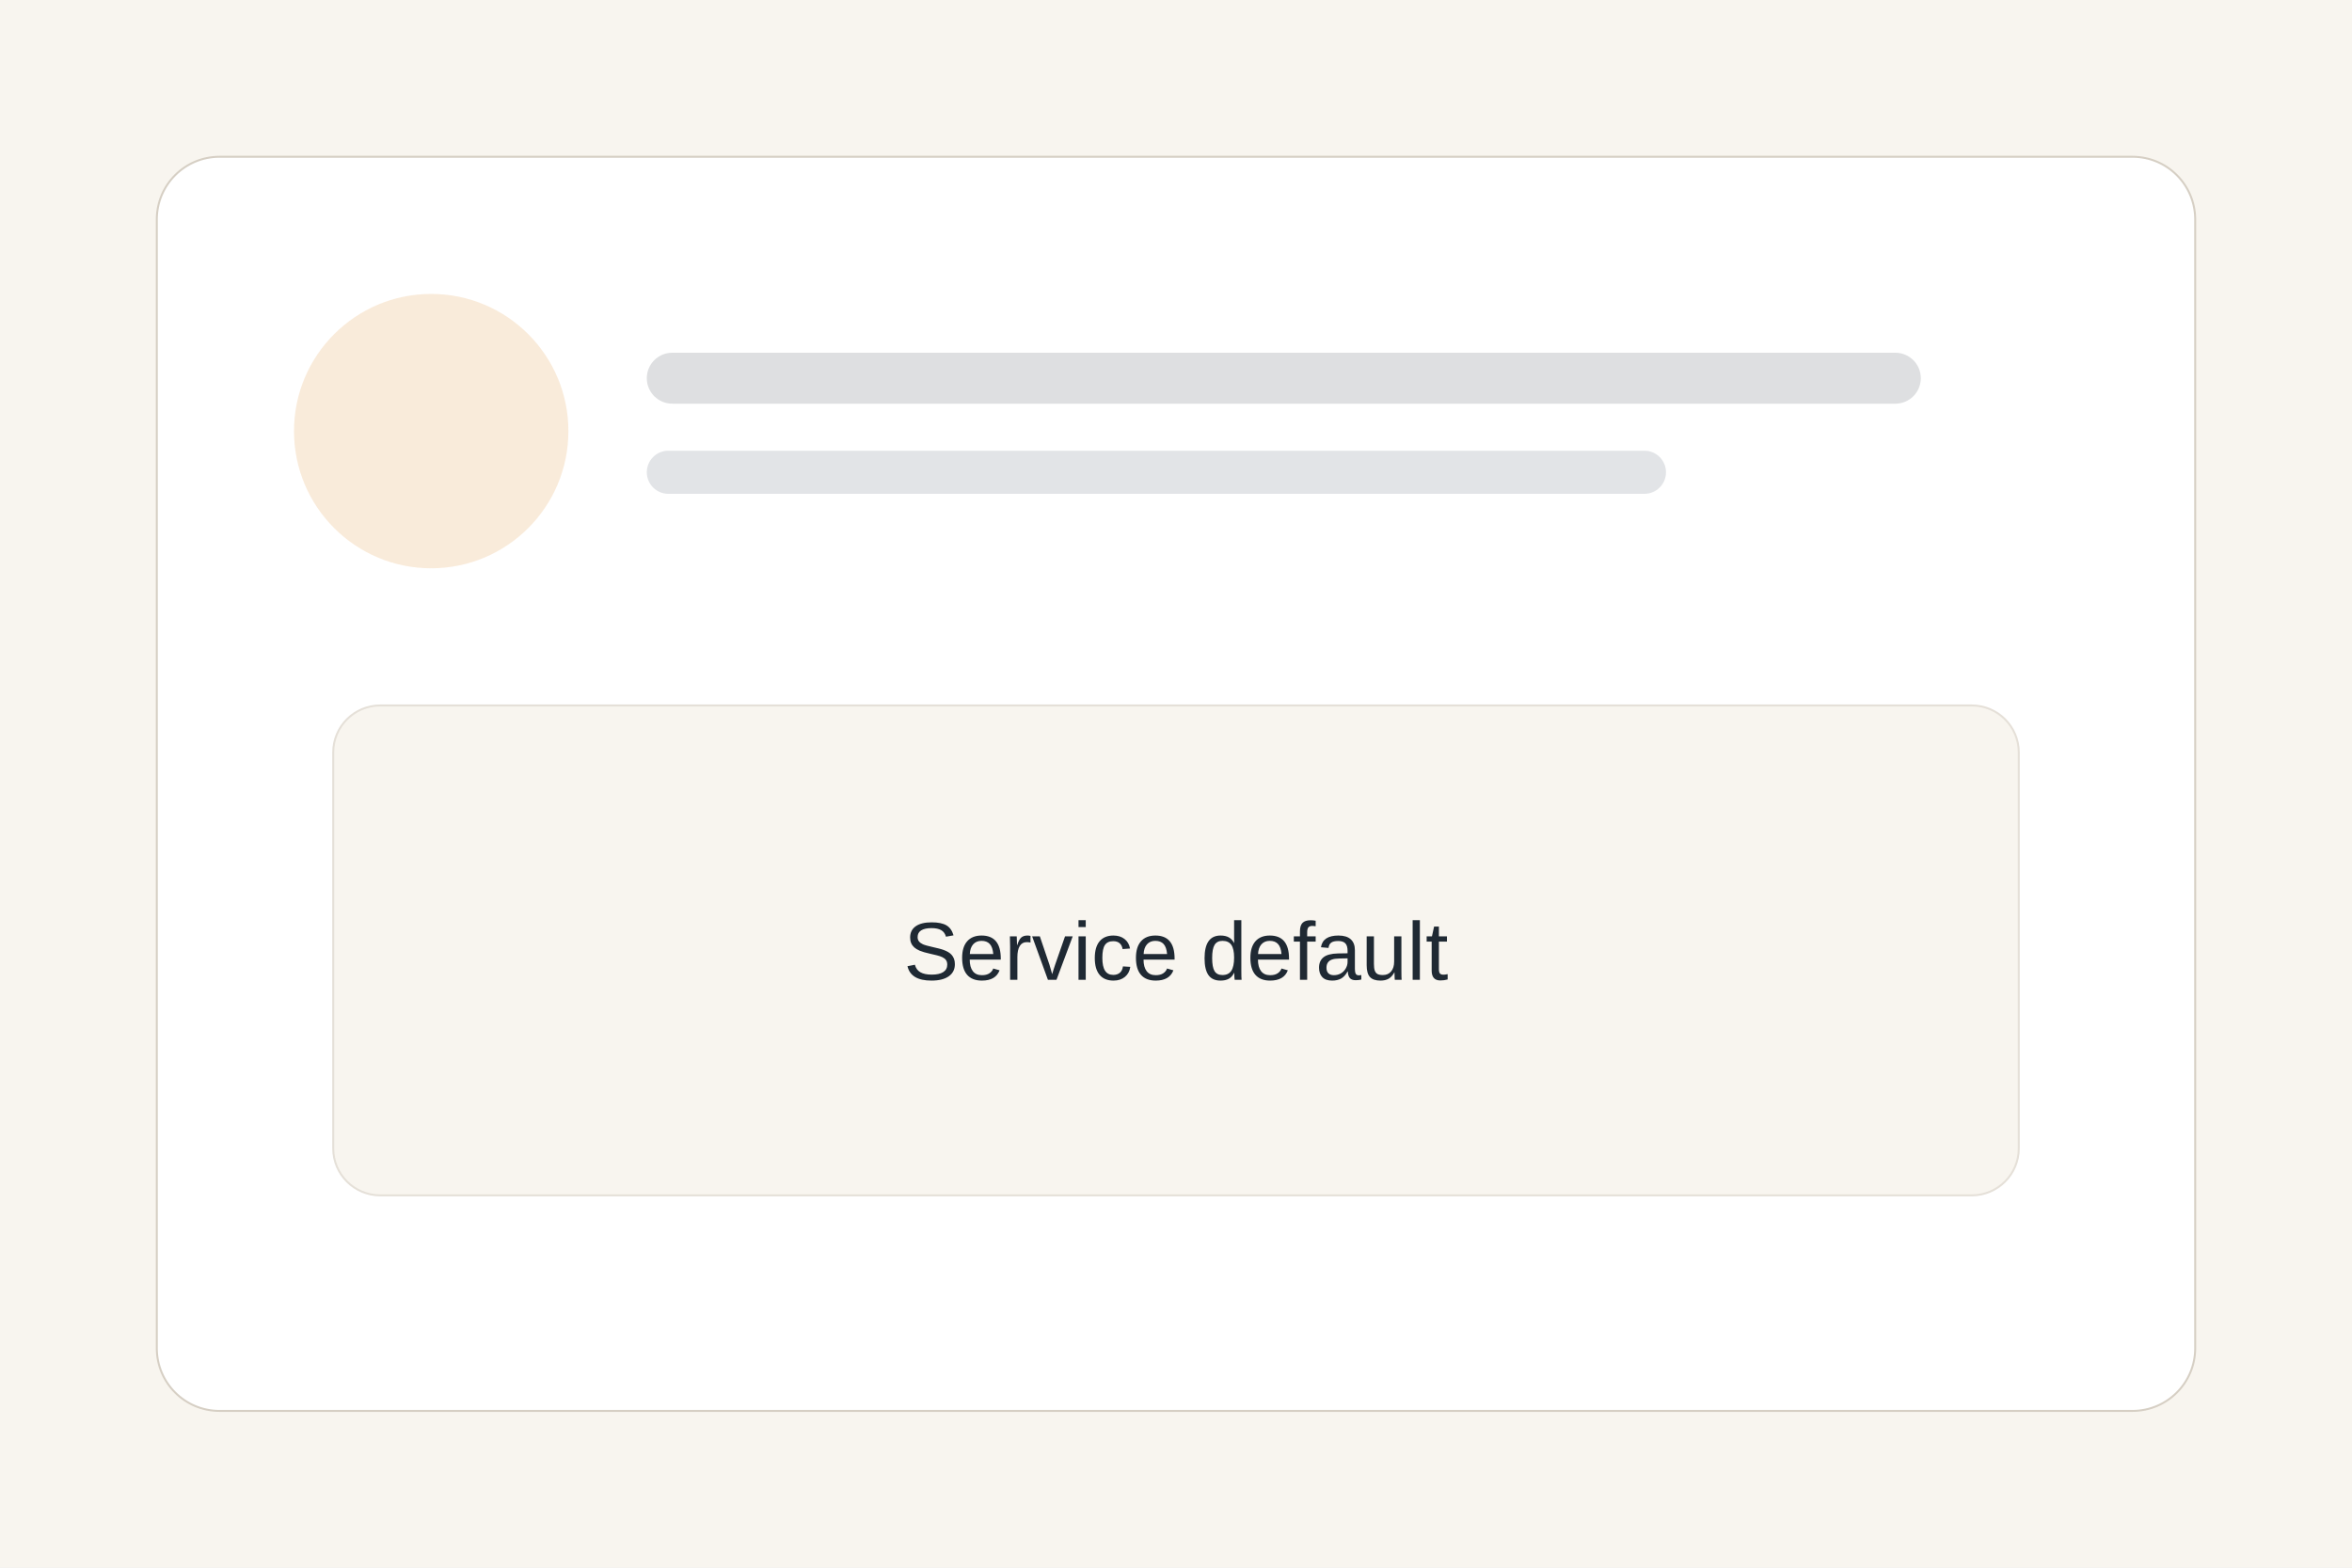
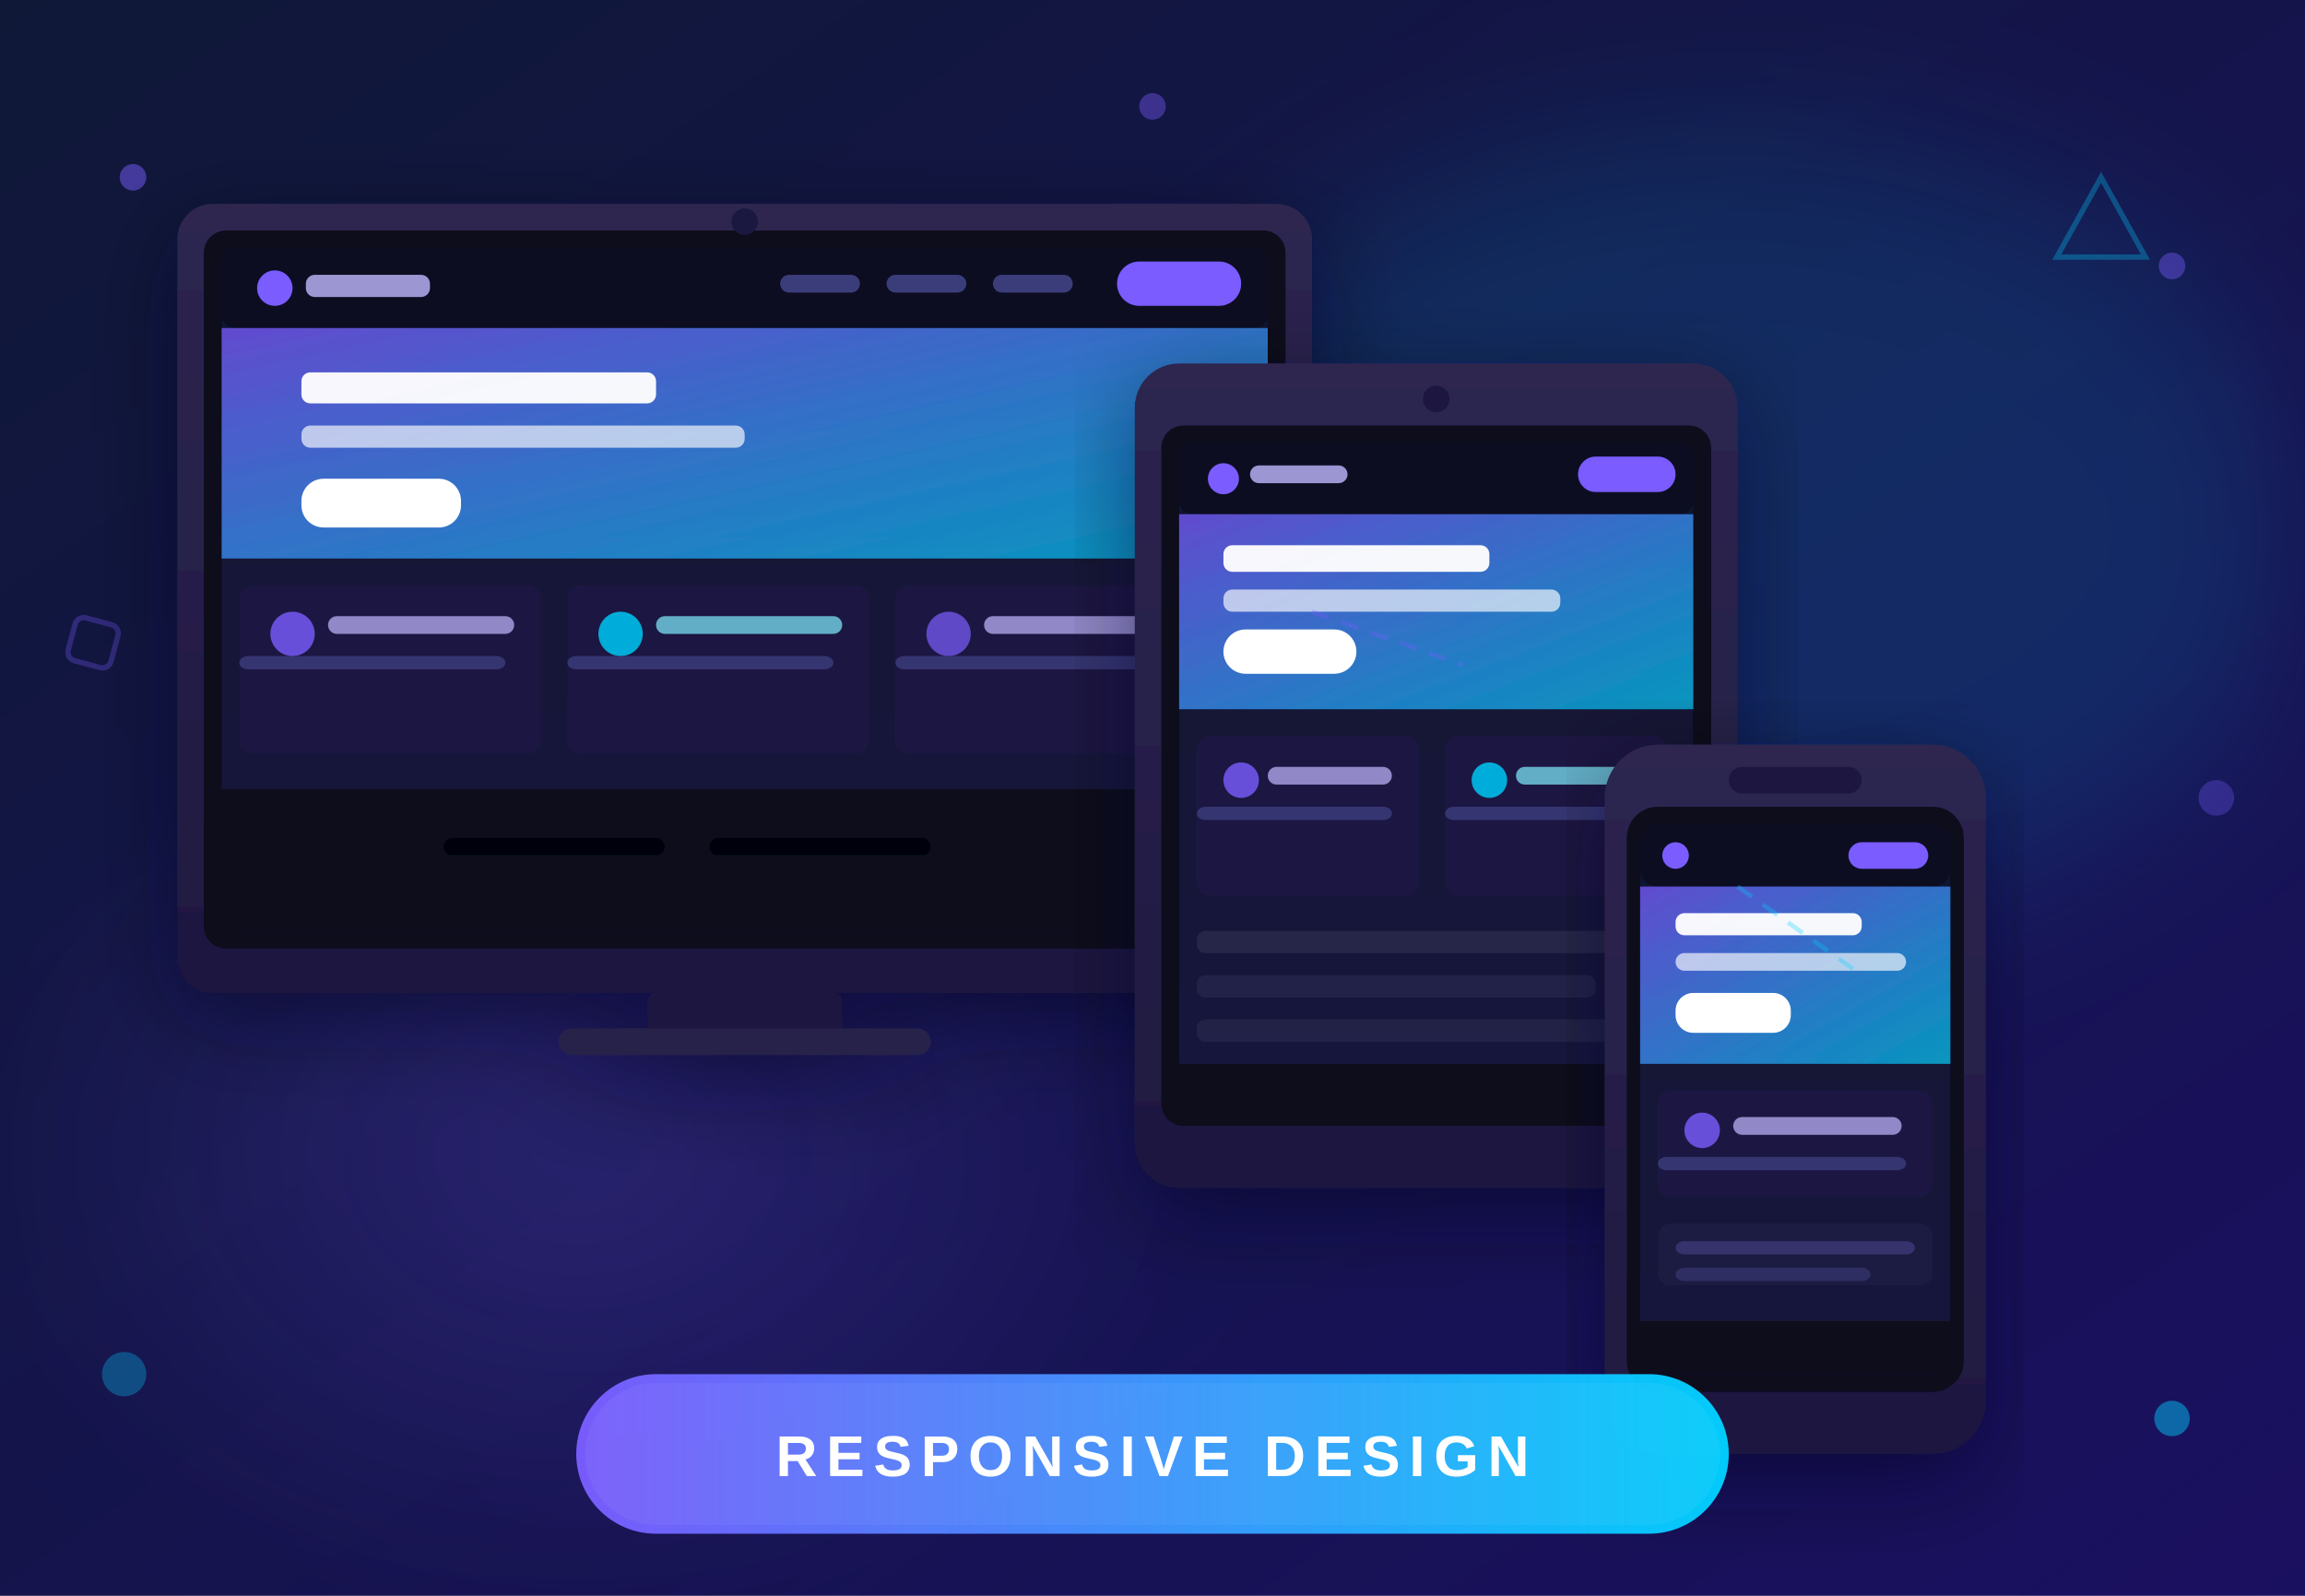
- <svg xmlns="http://www.w3.org/2000/svg" width="1200" height="800" viewBox="0 0 1200 800" role="img" aria-label="Service default">
-   <rect width="1200" height="800" fill="#F8F5EF" />
-   <rect x="80" y="80" width="1040" height="640" rx="32" fill="#ffffff" stroke="#D6CFC4" />
-   <circle cx="220" cy="220" r="70" fill="#D97706" opacity="0.15" />
-   <rect x="330" y="180" width="650" height="26" rx="13" fill="#1F2933" opacity="0.15" />
-   <rect x="330" y="230" width="520" height="22" rx="11" fill="#5F6B7A" opacity="0.18" />
-   <rect x="170" y="360" width="860" height="250" rx="24" fill="#F8F5EF" stroke="#E5E0D8" />
-   <text x="600" y="500" text-anchor="middle" font-family="Arial, sans-serif" font-size="42" fill="#1F2933">Service default</text>
+ <svg xmlns="http://www.w3.org/2000/svg" viewBox="0 0 520 360" width="520" height="360">
+   <defs>
+     <linearGradient id="bg1" x1="0%" y1="0%" x2="100%" y2="100%">
+       <stop offset="0%" style="stop-color:#0F1837;stop-opacity:1" />
+       <stop offset="100%" style="stop-color:#1a1060;stop-opacity:1" />
+     </linearGradient>
+     <linearGradient id="screenBg" x1="0%" y1="0%" x2="0%" y2="100%">
+       <stop offset="0%" style="stop-color:#0d1230;stop-opacity:1" />
+       <stop offset="100%" style="stop-color:#1a1a3e;stop-opacity:1" />
+     </linearGradient>
+     <linearGradient id="heroBlock" x1="0%" y1="0%" x2="100%" y2="100%">
+       <stop offset="0%" style="stop-color:#7a5cff;stop-opacity:0.9" />
+       <stop offset="100%" style="stop-color:#00d1ff;stop-opacity:0.8" />
+     </linearGradient>
+     <linearGradient id="deviceFrame" x1="0%" y1="0%" x2="0%" y2="100%">
+       <stop offset="0%" style="stop-color:#2d2650;stop-opacity:1" />
+       <stop offset="100%" style="stop-color:#1e1840;stop-opacity:1" />
+     </linearGradient>
+     <linearGradient id="labelGrad" x1="0%" y1="0%" x2="100%" y2="0%">
+       <stop offset="0%" style="stop-color:#7a5cff;stop-opacity:1" />
+       <stop offset="100%" style="stop-color:#00d1ff;stop-opacity:1" />
+     </linearGradient>
+     <radialGradient id="glow1" cx="50%" cy="50%" r="50%">
+       <stop offset="0%" style="stop-color:#7a5cff;stop-opacity:0.3" />
+       <stop offset="100%" style="stop-color:#7a5cff;stop-opacity:0" />
+     </radialGradient>
+     <filter id="blur1" x="-30%" y="-30%" width="160%" height="160%">
+       <feGaussianBlur stdDeviation="18" />
+     </filter>
+     <filter id="shadow1" x="-10%" y="-10%" width="120%" height="130%">
+       <feDropShadow dx="0" dy="6" stdDeviation="10" flood-color="#000020" flood-opacity="0.5" />
+     </filter>
+   </defs>
+   <rect width="520" height="360" fill="url(#bg1)" />
+   <ellipse cx="130" cy="260" rx="140" ry="100" fill="url(#glow1)" filter="url(#blur1)" opacity="0.7" />
+   <ellipse cx="390" cy="120" rx="130" ry="90" fill="#00d1ff" filter="url(#blur1)" opacity="0.12" />
+   <circle cx="30" cy="40" r="3" fill="#7a5cff" opacity="0.5" />
+   <circle cx="490" cy="320" r="4" fill="#00d1ff" opacity="0.45" />
+   <circle cx="490" cy="60" r="3" fill="#7a5cff" opacity="0.4" />
+   <circle cx="28" cy="310" r="5" fill="#00d1ff" opacity="0.3" />
+   <circle cx="260" cy="24" r="3" fill="#7a5cff" opacity="0.4" />
+   <circle cx="500" cy="180" r="4" fill="#7a5cff" opacity="0.3" />
+   <polygon points="474,40 484,58 464,58" fill="none" stroke="#00d1ff" stroke-width="1.2" opacity="0.3" />
+   <rect x="16" y="140" width="10" height="10" rx="2" fill="none" stroke="#7a5cff" stroke-width="1.2" opacity="0.3" transform="rotate(15 21 145)" />
+   <g filter="url(#shadow1)" transform="translate(40, 46)">
+     <rect x="0" y="0" width="256" height="178" rx="8" fill="url(#deviceFrame)" />
+     <rect x="6" y="6" width="244" height="162" rx="5" fill="#080a1c" />
+     <rect x="10" y="10" width="236" height="154" rx="3" fill="url(#screenBg)" />
+     <rect x="10" y="10" width="236" height="18" rx="3" fill="#0a0d22" />
+     <circle cx="22" cy="19" r="4" fill="#7a5cff" />
+     <rect x="29" y="16" width="28" height="5" rx="2" fill="#c0b8ff" opacity="0.8" />
+     <rect x="136" y="16" width="18" height="4" rx="2" fill="#5050a0" opacity="0.7" />
+     <rect x="160" y="16" width="18" height="4" rx="2" fill="#5050a0" opacity="0.7" />
+     <rect x="184" y="16" width="18" height="4" rx="2" fill="#5050a0" opacity="0.7" />
+     <rect x="212" y="13" width="28" height="10" rx="5" fill="#7a5cff" />
+     <rect x="10" y="28" width="236" height="52" fill="url(#heroBlock)" opacity="0.85" />
+     <rect x="28" y="38" width="80" height="7" rx="2" fill="white" opacity="0.95" />
+     <rect x="28" y="50" width="100" height="5" rx="2" fill="white" opacity="0.65" />
+     <rect x="28" y="62" width="36" height="11" rx="5" fill="white" />
+     <rect x="14" y="86" width="68" height="38" rx="3" fill="#1e1a44" opacity="0.9" />
+     <rect x="88" y="86" width="68" height="38" rx="3" fill="#1e1a44" opacity="0.9" />
+     <rect x="162" y="86" width="68" height="38" rx="3" fill="#1e1a44" opacity="0.9" />
+     <circle cx="26" cy="97" r="5" fill="#7a5cff" opacity="0.8" />
+     <circle cx="100" cy="97" r="5" fill="#00d1ff" opacity="0.8" />
+     <circle cx="174" cy="97" r="5" fill="#7a5cff" opacity="0.7" />
+     <rect x="34" y="93" width="42" height="4" rx="2" fill="#c0b8ff" opacity="0.7" />
+     <rect x="14" y="102" width="60" height="3" rx="2" fill="#5050a0" opacity="0.5" />
+     <rect x="108" y="93" width="42" height="4" rx="2" fill="#80eeff" opacity="0.7" />
+     <rect x="88" y="102" width="60" height="3" rx="2" fill="#5050a0" opacity="0.5" />
+     <rect x="182" y="93" width="42" height="4" rx="2" fill="#c0b8ff" opacity="0.7" />
+     <rect x="162" y="102" width="60" height="3" rx="2" fill="#5050a0" opacity="0.5" />
+     <rect x="10" y="132" width="236" height="32" rx="0" fill="#080a1c" />
+     <rect x="60" y="143" width="50" height="4" rx="2" fill="#3040608" opacity="0.4" />
+     <rect x="120" y="143" width="50" height="4" rx="2" fill="#3040608" opacity="0.4" />
+     <rect x="106" y="178" width="44" height="10" rx="2" fill="#1e1840" />
+     <rect x="86" y="186" width="84" height="6" rx="3" fill="#252048" />
+   </g>
+   <circle cx="168" cy="50" r="3" fill="#1a1840" />
+   <g filter="url(#shadow1)" transform="translate(256, 82)">
+     <rect x="0" y="0" width="136" height="186" rx="10" fill="url(#deviceFrame)" />
+     <rect x="6" y="14" width="124" height="158" rx="5" fill="#080a1c" />
+     <rect x="10" y="18" width="116" height="150" rx="3" fill="url(#screenBg)" />
+     <rect x="10" y="18" width="116" height="16" rx="3" fill="#0a0d22" />
+     <circle cx="20" cy="26" r="3.5" fill="#7a5cff" />
+     <rect x="26" y="23" width="22" height="4" rx="2" fill="#c0b8ff" opacity="0.8" />
+     <rect x="100" y="21" width="22" height="8" rx="4" fill="#7a5cff" />
+     <rect x="10" y="34" width="116" height="44" fill="url(#heroBlock)" opacity="0.85" />
+     <rect x="20" y="41" width="60" height="6" rx="2" fill="white" opacity="0.95" />
+     <rect x="20" y="51" width="76" height="5" rx="2" fill="white" opacity="0.65" />
+     <rect x="20" y="60" width="30" height="10" rx="5" fill="white" />
+     <rect x="14" y="84" width="50" height="36" rx="3" fill="#1e1a44" opacity="0.9" />
+     <rect x="70" y="84" width="50" height="36" rx="3" fill="#1e1a44" opacity="0.9" />
+     <circle cx="24" cy="94" r="4" fill="#7a5cff" opacity="0.8" />
+     <circle cx="80" cy="94" r="4" fill="#00d1ff" opacity="0.8" />
+     <rect x="30" y="91" width="28" height="4" rx="2" fill="#c0b8ff" opacity="0.7" />
+     <rect x="86" y="91" width="28" height="4" rx="2" fill="#80eeff" opacity="0.7" />
+     <rect x="14" y="100" width="44" height="3" rx="2" fill="#5050a0" opacity="0.5" />
+     <rect x="70" y="100" width="44" height="3" rx="2" fill="#5050a0" opacity="0.5" />
+     <rect x="14" y="128" width="108" height="5" rx="2" fill="#3a3a60" opacity="0.4" />
+     <rect x="14" y="138" width="90" height="5" rx="2" fill="#3a3a60" opacity="0.35" />
+     <rect x="14" y="148" width="100" height="5" rx="2" fill="#3a3a60" opacity="0.3" />
+     <rect x="10" y="158" width="116" height="10" rx="0" fill="#080a1c" />
+     <circle cx="68" cy="8" r="3" fill="#1a1840" />
+     <circle cx="68" cy="177" r="3" fill="#1a1840" />
+   </g>
+   <g filter="url(#shadow1)" transform="translate(362, 168)">
+     <rect x="0" y="0" width="86" height="160" rx="12" fill="url(#deviceFrame)" />
+     <rect x="5" y="14" width="76" height="132" rx="7" fill="#080a1c" />
+     <rect x="8" y="18" width="70" height="124" rx="4" fill="url(#screenBg)" />
+     <rect x="8" y="18" width="70" height="14" rx="4" fill="#0a0d22" />
+     <circle cx="16" cy="25" r="3" fill="#7a5cff" />
+     <rect x="55" y="22" width="18" height="6" rx="3" fill="#7a5cff" />
+     <rect x="8" y="32" width="70" height="40" fill="url(#heroBlock)" opacity="0.85" />
+     <rect x="16" y="38" width="42" height="5" rx="2" fill="white" opacity="0.95" />
+     <rect x="16" y="47" width="52" height="4" rx="2" fill="white" opacity="0.65" />
+     <rect x="16" y="56" width="26" height="9" rx="4" fill="white" />
+     <rect x="12" y="78" width="62" height="24" rx="3" fill="#1e1a44" opacity="0.9" />
+     <circle cx="22" cy="87" r="4" fill="#7a5cff" opacity="0.8" />
+     <rect x="29" y="84" width="38" height="4" rx="2" fill="#c0b8ff" opacity="0.7" />
+     <rect x="12" y="93" width="56" height="3" rx="2" fill="#5050a0" opacity="0.5" />
+     <rect x="12" y="108" width="62" height="14" rx="3" fill="#1e1a44" opacity="0.8" />
+     <rect x="16" y="112" width="54" height="3" rx="2" fill="#5050a0" opacity="0.45" />
+     <rect x="16" y="118" width="44" height="3" rx="2" fill="#5050a0" opacity="0.35" />
+     <rect x="8" y="130" width="70" height="12" rx="0" fill="#080a1c" />
+     <rect x="28" y="5" width="30" height="6" rx="3" fill="#1a1840" />
+   </g>
+   <rect x="130" y="310" width="260" height="36" rx="18" fill="url(#labelGrad)" opacity="0.97" />
+   <rect x="132" y="312" width="256" height="32" rx="16" fill="white" opacity="0.05" />
+   <text x="260" y="333" font-family="Arial, sans-serif" font-size="13" font-weight="700" fill="white" text-anchor="middle" letter-spacing="2">RESPONSIVE DESIGN</text>
+   <line x1="296" y1="138" x2="330" y2="150" stroke="#7a5cff" stroke-width="1" stroke-dasharray="4,3" opacity="0.3" />
+   <line x1="392" y1="200" x2="420" y2="220" stroke="#00d1ff" stroke-width="1" stroke-dasharray="4,3" opacity="0.3" />
</svg>
